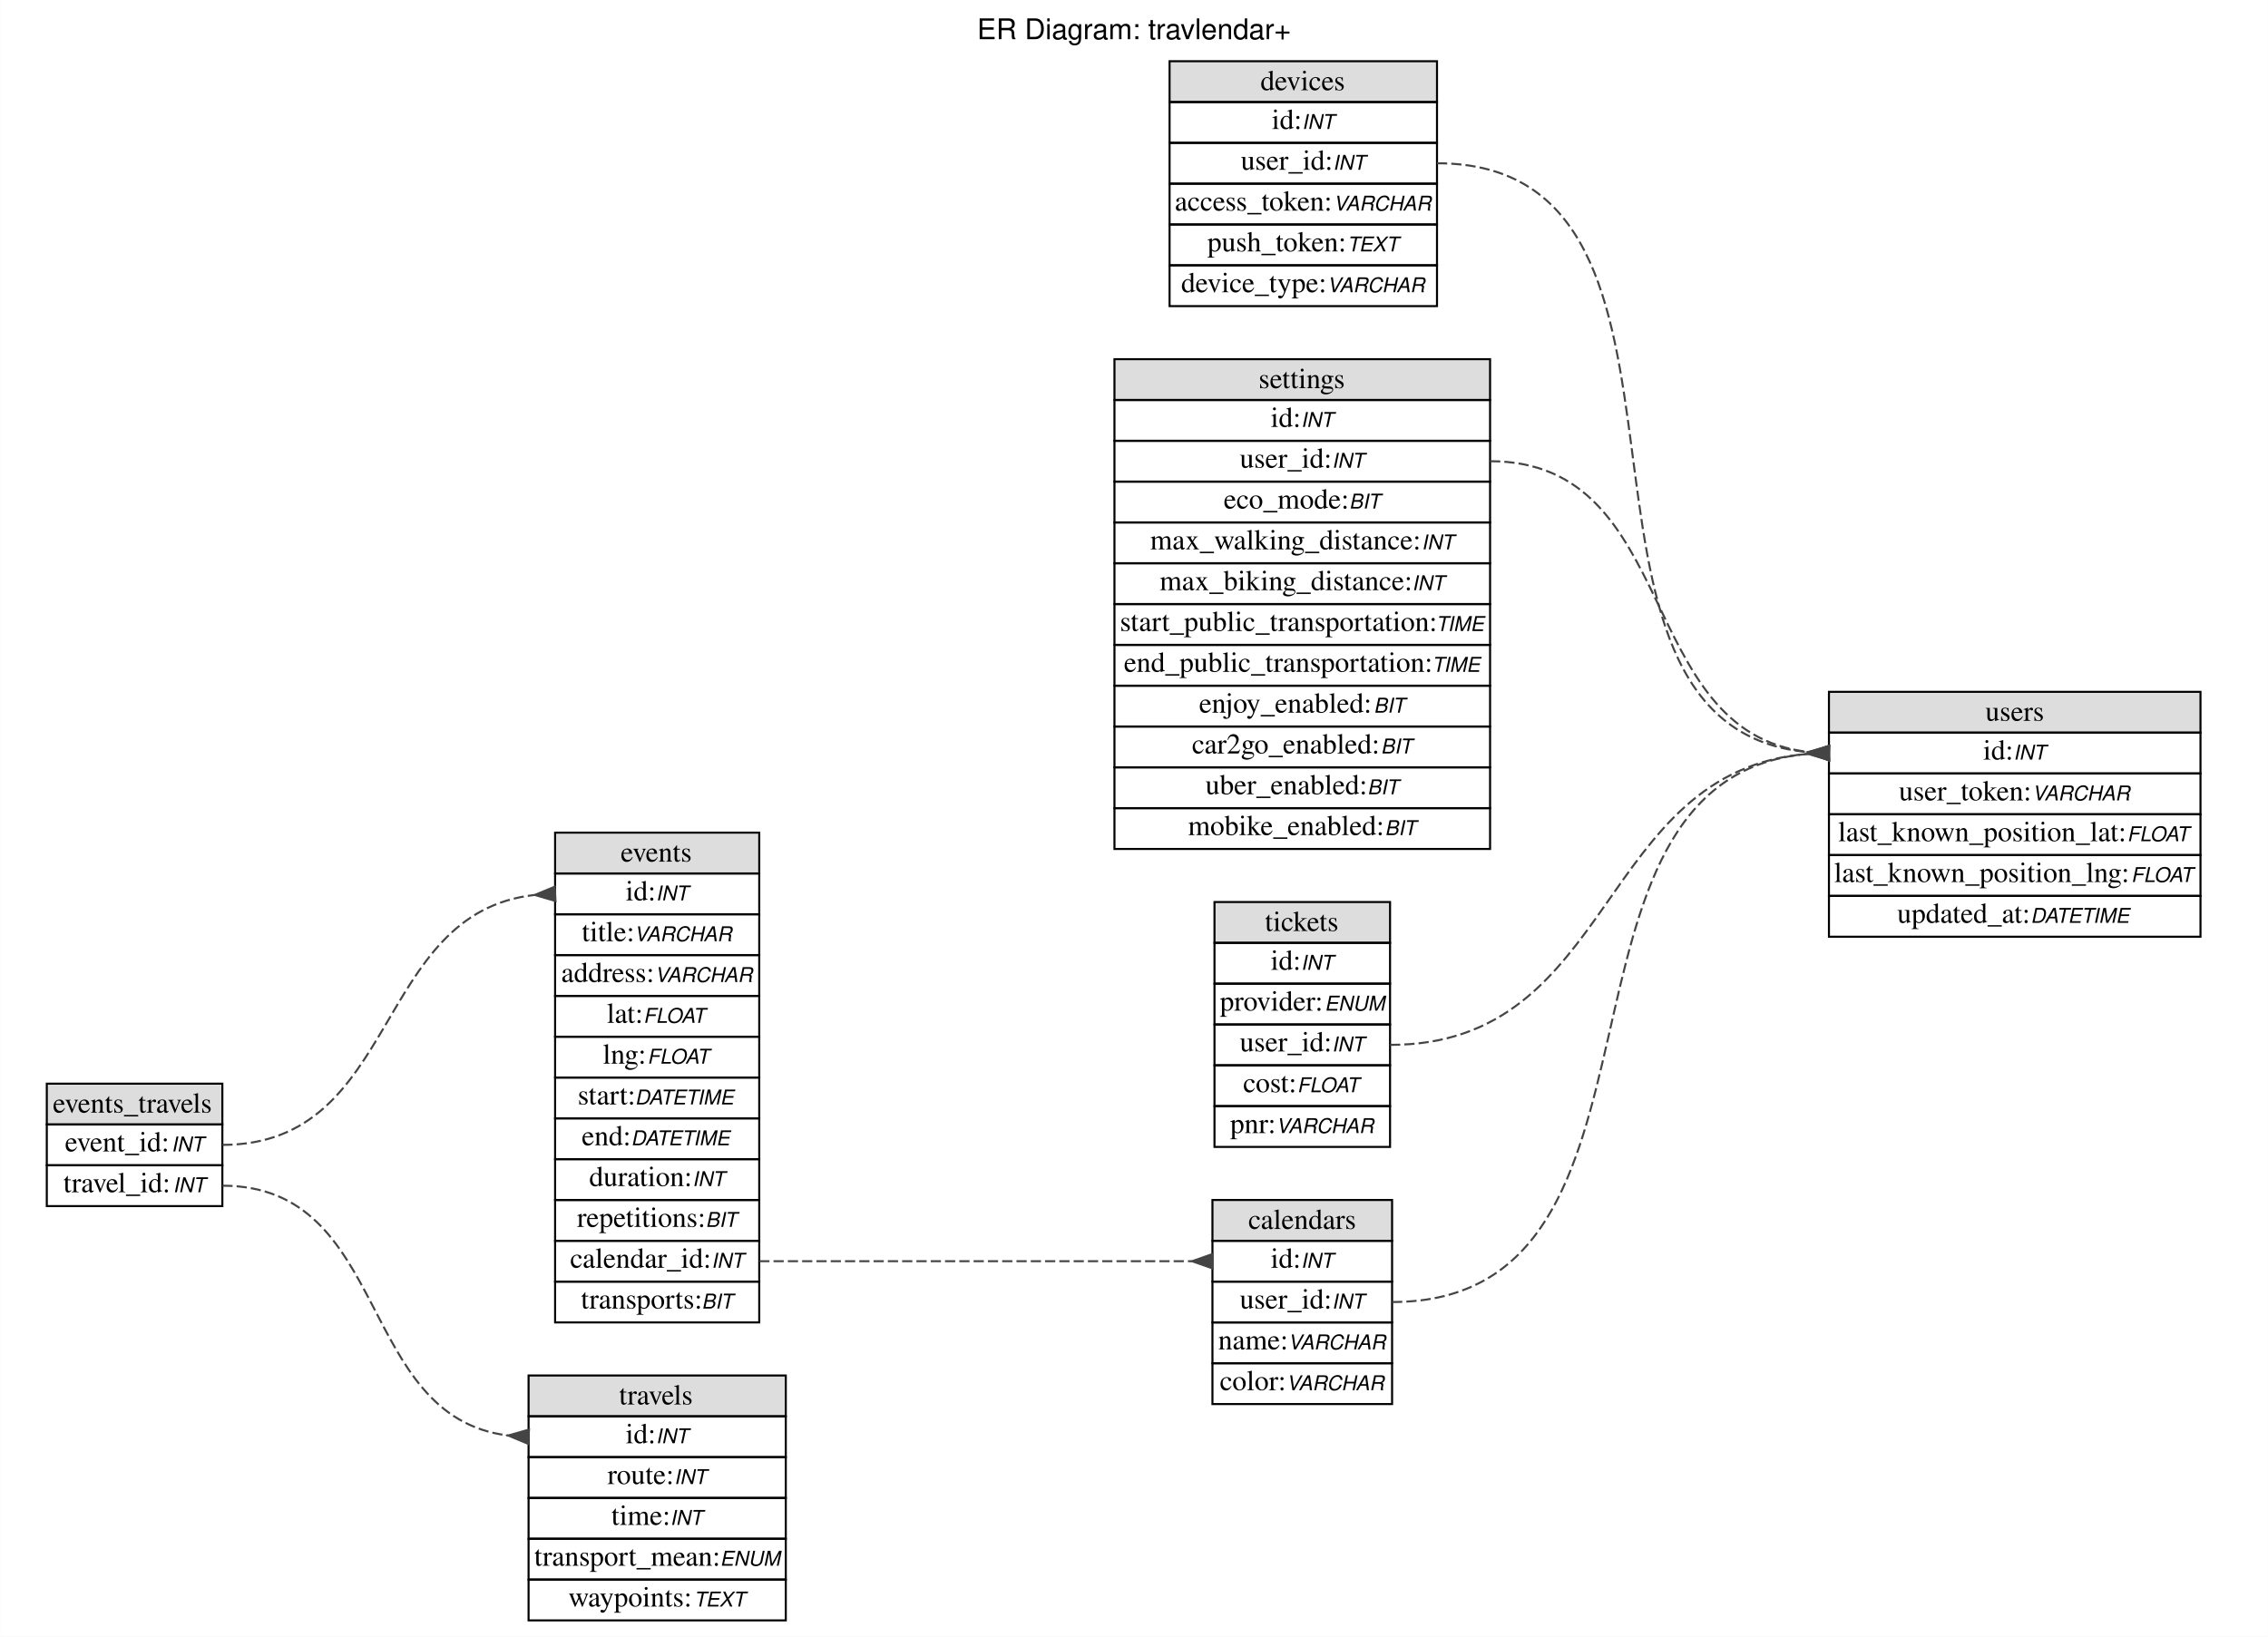
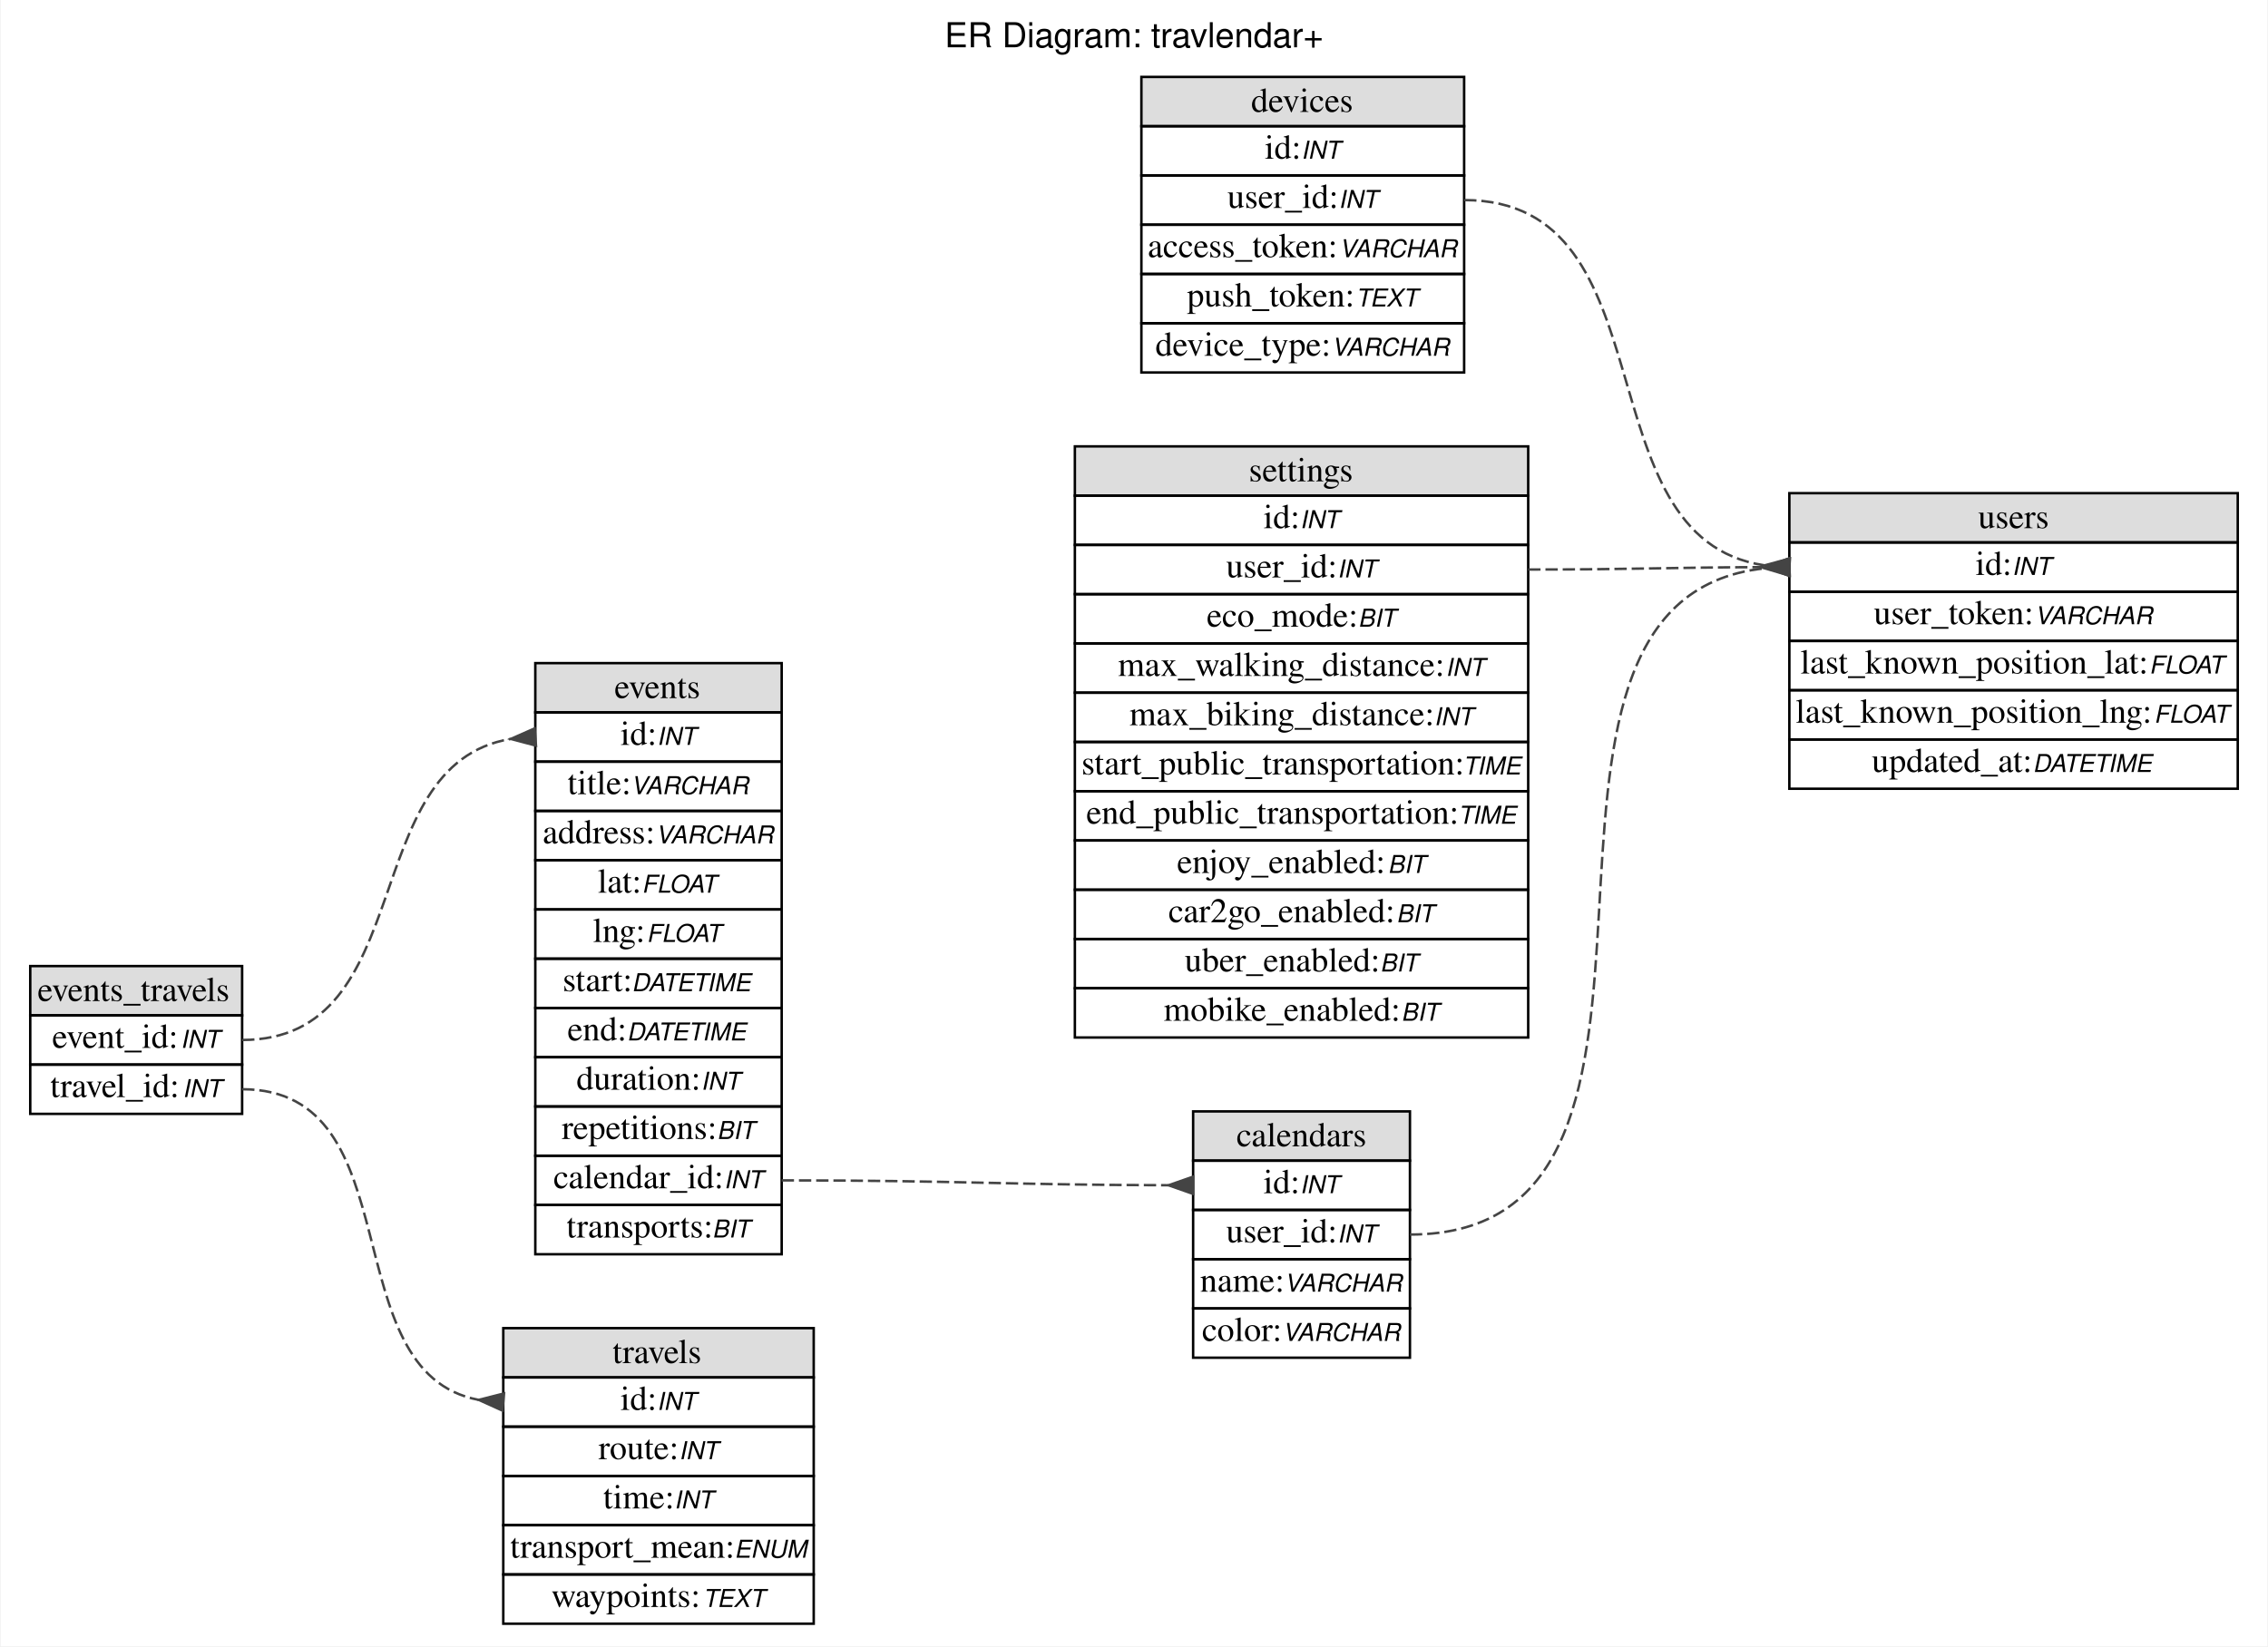
- <svg xmlns="http://www.w3.org/2000/svg" width="1111pt" height="802pt" viewBox="0.00 0.00 1110.86 802.00">
-   <g id="graph0" class="graph" transform="scale(1 1) rotate(0) translate(4 798)">
-     <polygon fill="#ffffff" stroke="transparent" points="-4,4 -4,-798 1106.857,-798 1106.857,4 -4,4" />
-     <text text-anchor="middle" x="551.429" y="-778.8" font-family="Helvetica,sans-Serif" font-size="14.00" fill="#000000">ER Diagram: travlendar+</text>
+ <svg xmlns="http://www.w3.org/2000/svg" width="920pt" height="668pt" viewBox="0.00 0.00 920.00 668.40">
+   <g id="graph0" class="graph" transform="scale(1 1) rotate(0) translate(4 664.4)">
+     <polygon fill="#ffffff" stroke="transparent" points="-4,4 -4,-664.4 916,-664.4 916,4 -4,4" />
+     <text text-anchor="middle" x="456" y="-645.2" font-family="Helvetica,sans-Serif" font-size="14.00" fill="#000000">ER Diagram: travlendar+</text>
    <g id="node1" class="node">
-       <polygon fill="#dddddd" stroke="transparent" points="589.857,-190 589.857,-210 677.857,-210 677.857,-190 589.857,-190" />
-       <polygon fill="none" stroke="#000000" points="589.857,-190 589.857,-210 677.857,-210 677.857,-190 589.857,-190" />
-       <text text-anchor="start" x="607.429" y="-195.8" font-family="Times,serif" font-size="14.00" fill="#000000">calendars</text>
-       <polygon fill="none" stroke="#000000" points="589.857,-170 589.857,-190 677.857,-190 677.857,-170 589.857,-170" />
-       <text text-anchor="start" x="618.413" y="-176.8" font-family="Times,serif" font-size="14.00" fill="#000000">id:</text>
-       <text text-anchor="start" x="633.193" y="-176.8" font-family="Helvetica,sans-Serif" font-style="oblique" font-size="10.00" fill="#000000">INT</text>
-       <polygon fill="none" stroke="#000000" points="589.857,-150 589.857,-170 677.857,-170 677.857,-150 589.857,-150" />
-       <text text-anchor="start" x="603.251" y="-156.8" font-family="Times,serif" font-size="14.00" fill="#000000">user_id:</text>
-       <text text-anchor="start" x="648.355" y="-156.8" font-family="Helvetica,sans-Serif" font-style="oblique" font-size="10.00" fill="#000000">INT</text>
-       <polygon fill="none" stroke="#000000" points="589.857,-130 589.857,-150 677.857,-150 677.857,-130 589.857,-130" />
-       <text text-anchor="start" x="592.674" y="-136.8" font-family="Times,serif" font-size="14.00" fill="#000000">name:</text>
-       <text text-anchor="start" x="626.881" y="-136.8" font-family="Helvetica,sans-Serif" font-style="oblique" font-size="10.00" fill="#000000">VARCHAR</text>
-       <polygon fill="none" stroke="#000000" points="589.857,-110 589.857,-130 677.857,-130 677.857,-110 589.857,-110" />
-       <text text-anchor="start" x="593.45" y="-116.8" font-family="Times,serif" font-size="14.00" fill="#000000">color:</text>
-       <text text-anchor="start" x="626.105" y="-116.8" font-family="Helvetica,sans-Serif" font-style="oblique" font-size="10.00" fill="#000000">VARCHAR</text>
+       <polygon fill="#dddddd" stroke="transparent" points="480,-193.169 480,-213.169 568,-213.169 568,-193.169 480,-193.169" />
+       <polygon fill="none" stroke="#000000" points="480,-193.169 480,-213.169 568,-213.169 568,-193.169 480,-193.169" />
+       <text text-anchor="start" x="497.572" y="-198.969" font-family="Times,serif" font-size="14.00" fill="#000000">calendars</text>
+       <polygon fill="none" stroke="#000000" points="480,-173.169 480,-193.169 568,-193.169 568,-173.169 480,-173.169" />
+       <text text-anchor="start" x="508.556" y="-179.969" font-family="Times,serif" font-size="14.00" fill="#000000">id:</text>
+       <text text-anchor="start" x="523.335" y="-179.969" font-family="Helvetica,sans-Serif" font-style="oblique" font-size="10.00" fill="#000000">INT</text>
+       <polygon fill="none" stroke="#000000" points="480,-153.169 480,-173.169 568,-173.169 568,-153.169 480,-153.169" />
+       <text text-anchor="start" x="493.394" y="-159.969" font-family="Times,serif" font-size="14.00" fill="#000000">user_id:</text>
+       <text text-anchor="start" x="538.498" y="-159.969" font-family="Helvetica,sans-Serif" font-style="oblique" font-size="10.00" fill="#000000">INT</text>
+       <polygon fill="none" stroke="#000000" points="480,-133.169 480,-153.169 568,-153.169 568,-133.169 480,-133.169" />
+       <text text-anchor="start" x="482.817" y="-139.969" font-family="Times,serif" font-size="14.00" fill="#000000">name:</text>
+       <text text-anchor="start" x="517.024" y="-139.969" font-family="Helvetica,sans-Serif" font-style="oblique" font-size="10.00" fill="#000000">VARCHAR</text>
+       <polygon fill="none" stroke="#000000" points="480,-113.169 480,-133.169 568,-133.169 568,-113.169 480,-113.169" />
+       <text text-anchor="start" x="483.593" y="-119.969" font-family="Times,serif" font-size="14.00" fill="#000000">color:</text>
+       <text text-anchor="start" x="516.248" y="-119.969" font-family="Helvetica,sans-Serif" font-style="oblique" font-size="10.00" fill="#000000">VARCHAR</text>
    </g>
-     <g id="node8" class="node">
-       <polygon fill="#dddddd" stroke="transparent" points="891.857,-439 891.857,-459 1073.857,-459 1073.857,-439 891.857,-439" />
-       <polygon fill="none" stroke="#000000" points="891.857,-439 891.857,-459 1073.857,-459 1073.857,-439 891.857,-439" />
-       <text text-anchor="start" x="968.471" y="-444.8" font-family="Times,serif" font-size="14.00" fill="#000000">users</text>
-       <polygon fill="none" stroke="#000000" points="891.857,-419 891.857,-439 1073.857,-439 1073.857,-419 891.857,-419" />
-       <text text-anchor="start" x="967.413" y="-425.8" font-family="Times,serif" font-size="14.00" fill="#000000">id:</text>
-       <text text-anchor="start" x="982.193" y="-425.8" font-family="Helvetica,sans-Serif" font-style="oblique" font-size="10.00" fill="#000000">INT</text>
-       <polygon fill="none" stroke="#000000" points="891.857,-399 891.857,-419 1073.857,-419 1073.857,-399 891.857,-399" />
-       <text text-anchor="start" x="926.119" y="-405.8" font-family="Times,serif" font-size="14.00" fill="#000000">user_token:</text>
-       <text text-anchor="start" x="991.436" y="-405.8" font-family="Helvetica,sans-Serif" font-style="oblique" font-size="10.00" fill="#000000">VARCHAR</text>
-       <polygon fill="none" stroke="#000000" points="891.857,-379 891.857,-399 1073.857,-399 1073.857,-379 891.857,-379" />
-       <text text-anchor="start" x="896.337" y="-385.8" font-family="Times,serif" font-size="14.00" fill="#000000">last_known_position_lat:</text>
-       <text text-anchor="start" x="1037.888" y="-385.8" font-family="Helvetica,sans-Serif" font-style="oblique" font-size="10.00" fill="#000000">FLOAT</text>
-       <polygon fill="none" stroke="#000000" points="891.857,-359 891.857,-379 1073.857,-379 1073.857,-359 891.857,-359" />
-       <text text-anchor="start" x="894.388" y="-365.8" font-family="Times,serif" font-size="14.00" fill="#000000">last_known_position_lng:</text>
-       <text text-anchor="start" x="1039.837" y="-365.8" font-family="Helvetica,sans-Serif" font-style="oblique" font-size="10.00" fill="#000000">FLOAT</text>
-       <polygon fill="none" stroke="#000000" points="891.857,-339 891.857,-359 1073.857,-359 1073.857,-339 891.857,-339" />
-       <text text-anchor="start" x="925.292" y="-345.8" font-family="Times,serif" font-size="14.00" fill="#000000">updated_at:</text>
-       <text text-anchor="start" x="990.603" y="-345.8" font-family="Helvetica,sans-Serif" font-style="oblique" font-size="10.00" fill="#000000">DATETIME</text>
+     <g id="node7" class="node">
+       <polygon fill="#dddddd" stroke="transparent" points="722,-444.169 722,-464.169 904,-464.169 904,-444.169 722,-444.169" />
+       <polygon fill="none" stroke="#000000" points="722,-444.169 722,-464.169 904,-464.169 904,-444.169 722,-444.169" />
+       <text text-anchor="start" x="798.614" y="-449.969" font-family="Times,serif" font-size="14.00" fill="#000000">users</text>
+       <polygon fill="none" stroke="#000000" points="722,-424.169 722,-444.169 904,-444.169 904,-424.169 722,-424.169" />
+       <text text-anchor="start" x="797.556" y="-430.969" font-family="Times,serif" font-size="14.00" fill="#000000">id:</text>
+       <text text-anchor="start" x="812.335" y="-430.969" font-family="Helvetica,sans-Serif" font-style="oblique" font-size="10.00" fill="#000000">INT</text>
+       <polygon fill="none" stroke="#000000" points="722,-404.169 722,-424.169 904,-424.169 904,-404.169 722,-404.169" />
+       <text text-anchor="start" x="756.262" y="-410.969" font-family="Times,serif" font-size="14.00" fill="#000000">user_token:</text>
+       <text text-anchor="start" x="821.579" y="-410.969" font-family="Helvetica,sans-Serif" font-style="oblique" font-size="10.00" fill="#000000">VARCHAR</text>
+       <polygon fill="none" stroke="#000000" points="722,-384.169 722,-404.169 904,-404.169 904,-384.169 722,-384.169" />
+       <text text-anchor="start" x="726.48" y="-390.969" font-family="Times,serif" font-size="14.00" fill="#000000">last_known_position_lat:</text>
+       <text text-anchor="start" x="868.031" y="-390.969" font-family="Helvetica,sans-Serif" font-style="oblique" font-size="10.00" fill="#000000">FLOAT</text>
+       <polygon fill="none" stroke="#000000" points="722,-364.169 722,-384.169 904,-384.169 904,-364.169 722,-364.169" />
+       <text text-anchor="start" x="724.531" y="-370.969" font-family="Times,serif" font-size="14.00" fill="#000000">last_known_position_lng:</text>
+       <text text-anchor="start" x="869.98" y="-370.969" font-family="Helvetica,sans-Serif" font-style="oblique" font-size="10.00" fill="#000000">FLOAT</text>
+       <polygon fill="none" stroke="#000000" points="722,-344.169 722,-364.169 904,-364.169 904,-344.169 722,-344.169" />
+       <text text-anchor="start" x="755.435" y="-350.969" font-family="Times,serif" font-size="14.00" fill="#000000">updated_at:</text>
+       <text text-anchor="start" x="820.746" y="-350.969" font-family="Helvetica,sans-Serif" font-style="oblique" font-size="10.00" fill="#000000">DATETIME</text>
    </g>
    <g id="edge1" class="edge">
-       <path fill="none" stroke="#444444" stroke-dasharray="5,2" d="M677.857,-160C827.05,-160 743.241,-416.538 881.512,-428.564" />
-       <polygon fill="#444444" stroke="#444444" points="891.71,-432.497 881.866,-428.579 892.005,-425.503 891.71,-432.497" />
+       <path fill="none" stroke="#444444" stroke-dasharray="5,2" d="M568,-163.169C703.016,-163.169 589.547,-420.582 711.945,-433.654" />
+       <polygon fill="#444444" stroke="#444444" points="721.821,-437.665 712.013,-433.658 722.179,-430.674 721.821,-437.665" />
    </g>
    <g id="node2" class="node">
-       <polygon fill="#dddddd" stroke="transparent" points="568.857,-748 568.857,-768 699.857,-768 699.857,-748 568.857,-748" />
-       <polygon fill="none" stroke="#000000" points="568.857,-748 568.857,-768 699.857,-768 699.857,-748 568.857,-748" />
-       <text text-anchor="start" x="613.367" y="-753.8" font-family="Times,serif" font-size="14.00" fill="#000000">devices</text>
-       <polygon fill="none" stroke="#000000" points="568.857,-728 568.857,-748 699.857,-748 699.857,-728 568.857,-728" />
-       <text text-anchor="start" x="618.913" y="-734.8" font-family="Times,serif" font-size="14.00" fill="#000000">id:</text>
-       <text text-anchor="start" x="633.693" y="-734.8" font-family="Helvetica,sans-Serif" font-style="oblique" font-size="10.00" fill="#000000">INT</text>
-       <polygon fill="none" stroke="#000000" points="568.857,-708 568.857,-728 699.857,-728 699.857,-708 568.857,-708" />
-       <text text-anchor="start" x="603.751" y="-714.8" font-family="Times,serif" font-size="14.00" fill="#000000">user_id:</text>
-       <text text-anchor="start" x="648.855" y="-714.8" font-family="Helvetica,sans-Serif" font-style="oblique" font-size="10.00" fill="#000000">INT</text>
-       <polygon fill="none" stroke="#000000" points="568.857,-688 568.857,-708 699.857,-708 699.857,-688 568.857,-688" />
-       <text text-anchor="start" x="571.405" y="-694.8" font-family="Times,serif" font-size="14.00" fill="#000000">access_token:</text>
-       <text text-anchor="start" x="649.15" y="-694.8" font-family="Helvetica,sans-Serif" font-style="oblique" font-size="10.00" fill="#000000">VARCHAR</text>
-       <polygon fill="none" stroke="#000000" points="568.857,-668 568.857,-688 699.857,-688 699.857,-668 568.857,-668" />
-       <text text-anchor="start" x="587.358" y="-674.8" font-family="Times,serif" font-size="14.00" fill="#000000">push_token:</text>
-       <text text-anchor="start" x="655.799" y="-674.8" font-family="Helvetica,sans-Serif" font-style="oblique" font-size="10.00" fill="#000000">TEXT</text>
-       <polygon fill="none" stroke="#000000" points="568.857,-648 568.857,-668 699.857,-668 699.857,-648 568.857,-648" />
-       <text text-anchor="start" x="574.515" y="-654.8" font-family="Times,serif" font-size="14.00" fill="#000000">device_type:</text>
-       <text text-anchor="start" x="646.04" y="-654.8" font-family="Helvetica,sans-Serif" font-style="oblique" font-size="10.00" fill="#000000">VARCHAR</text>
+       <polygon fill="#dddddd" stroke="transparent" points="459,-613.169 459,-633.169 590,-633.169 590,-613.169 459,-613.169" />
+       <polygon fill="none" stroke="#000000" points="459,-613.169 459,-633.169 590,-633.169 590,-613.169 459,-613.169" />
+       <text text-anchor="start" x="503.51" y="-618.969" font-family="Times,serif" font-size="14.00" fill="#000000">devices</text>
+       <polygon fill="none" stroke="#000000" points="459,-593.169 459,-613.169 590,-613.169 590,-593.169 459,-593.169" />
+       <text text-anchor="start" x="509.056" y="-599.969" font-family="Times,serif" font-size="14.00" fill="#000000">id:</text>
+       <text text-anchor="start" x="523.835" y="-599.969" font-family="Helvetica,sans-Serif" font-style="oblique" font-size="10.00" fill="#000000">INT</text>
+       <polygon fill="none" stroke="#000000" points="459,-573.169 459,-593.169 590,-593.169 590,-573.169 459,-573.169" />
+       <text text-anchor="start" x="493.894" y="-579.969" font-family="Times,serif" font-size="14.00" fill="#000000">user_id:</text>
+       <text text-anchor="start" x="538.998" y="-579.969" font-family="Helvetica,sans-Serif" font-style="oblique" font-size="10.00" fill="#000000">INT</text>
+       <polygon fill="none" stroke="#000000" points="459,-553.169 459,-573.169 590,-573.169 590,-553.169 459,-553.169" />
+       <text text-anchor="start" x="461.548" y="-559.969" font-family="Times,serif" font-size="14.00" fill="#000000">access_token:</text>
+       <text text-anchor="start" x="539.293" y="-559.969" font-family="Helvetica,sans-Serif" font-style="oblique" font-size="10.00" fill="#000000">VARCHAR</text>
+       <polygon fill="none" stroke="#000000" points="459,-533.169 459,-553.169 590,-553.169 590,-533.169 459,-533.169" />
+       <text text-anchor="start" x="477.501" y="-539.969" font-family="Times,serif" font-size="14.00" fill="#000000">push_token:</text>
+       <text text-anchor="start" x="545.942" y="-539.969" font-family="Helvetica,sans-Serif" font-style="oblique" font-size="10.00" fill="#000000">TEXT</text>
+       <polygon fill="none" stroke="#000000" points="459,-513.169 459,-533.169 590,-533.169 590,-513.169 459,-513.169" />
+       <text text-anchor="start" x="464.658" y="-519.969" font-family="Times,serif" font-size="14.00" fill="#000000">device_type:</text>
+       <text text-anchor="start" x="536.183" y="-519.969" font-family="Helvetica,sans-Serif" font-style="oblique" font-size="10.00" fill="#000000">VARCHAR</text>
    </g>
    <g id="edge2" class="edge">
-       <path fill="none" stroke="#444444" stroke-dasharray="5,2" d="M699.857,-718C850.45,-718 742.958,-442.388 881.453,-429.469" />
-       <polygon fill="#444444" stroke="#444444" points="892.015,-432.497 881.867,-429.45 891.7,-425.503 892.015,-432.497" />
+       <path fill="none" stroke="#444444" stroke-dasharray="5,2" d="M590,-583.169C674.842,-583.169 636.991,-446.141 711.769,-434.901" />
+       <polygon fill="#444444" stroke="#444444" points="722.25,-437.66 712.025,-434.882 721.75,-430.678 722.25,-437.66" />
    </g>
    <g id="node3" class="node">
-       <polygon fill="#dddddd" stroke="transparent" points="267.857,-370 267.857,-390 367.857,-390 367.857,-370 267.857,-370" />
-       <polygon fill="none" stroke="#000000" points="267.857,-370 267.857,-390 367.857,-390 367.857,-370 267.857,-370" />
-       <text text-anchor="start" x="299.974" y="-375.8" font-family="Times,serif" font-size="14.00" fill="#000000">events</text>
-       <polygon fill="none" stroke="#000000" points="267.857,-350 267.857,-370 367.857,-370 367.857,-350 267.857,-350" />
-       <text text-anchor="start" x="302.413" y="-356.8" font-family="Times,serif" font-size="14.00" fill="#000000">id:</text>
-       <text text-anchor="start" x="317.193" y="-356.8" font-family="Helvetica,sans-Serif" font-style="oblique" font-size="10.00" fill="#000000">INT</text>
-       <polygon fill="none" stroke="#000000" points="267.857,-330 267.857,-350 367.857,-350 367.857,-330 267.857,-330" />
-       <text text-anchor="start" x="280.947" y="-336.8" font-family="Times,serif" font-size="14.00" fill="#000000">title:</text>
-       <text text-anchor="start" x="306.609" y="-336.8" font-family="Helvetica,sans-Serif" font-style="oblique" font-size="10.00" fill="#000000">VARCHAR</text>
-       <polygon fill="none" stroke="#000000" points="267.857,-310 267.857,-330 367.857,-330 367.857,-310 267.857,-310" />
-       <text text-anchor="start" x="270.84" y="-316.8" font-family="Times,serif" font-size="14.00" fill="#000000">address:</text>
-       <text text-anchor="start" x="316.716" y="-316.8" font-family="Helvetica,sans-Serif" font-style="oblique" font-size="10.00" fill="#000000">VARCHAR</text>
-       <polygon fill="none" stroke="#000000" points="267.857,-290 267.857,-310 367.857,-310 367.857,-290 267.857,-290" />
-       <text text-anchor="start" x="293.171" y="-296.8" font-family="Times,serif" font-size="14.00" fill="#000000">lat:</text>
-       <text text-anchor="start" x="311.054" y="-296.8" font-family="Helvetica,sans-Serif" font-style="oblique" font-size="10.00" fill="#000000">FLOAT</text>
-       <polygon fill="none" stroke="#000000" points="267.857,-270 267.857,-290 367.857,-290 367.857,-270 267.857,-270" />
-       <text text-anchor="start" x="291.223" y="-276.8" font-family="Times,serif" font-size="14.00" fill="#000000">lng:</text>
-       <text text-anchor="start" x="313.002" y="-276.8" font-family="Helvetica,sans-Serif" font-style="oblique" font-size="10.00" fill="#000000">FLOAT</text>
-       <polygon fill="none" stroke="#000000" points="267.857,-250 267.857,-270 367.857,-270 367.857,-250 267.857,-250" />
-       <text text-anchor="start" x="278.951" y="-256.8" font-family="Times,serif" font-size="14.00" fill="#000000">start:</text>
-       <text text-anchor="start" x="306.944" y="-256.8" font-family="Helvetica,sans-Serif" font-style="oblique" font-size="10.00" fill="#000000">DATETIME</text>
-       <polygon fill="none" stroke="#000000" points="267.857,-230 267.857,-250 367.857,-250 367.857,-230 267.857,-230" />
-       <text text-anchor="start" x="280.896" y="-236.8" font-family="Times,serif" font-size="14.00" fill="#000000">end:</text>
-       <text text-anchor="start" x="304.999" y="-236.8" font-family="Helvetica,sans-Serif" font-style="oblique" font-size="10.00" fill="#000000">DATETIME</text>
-       <polygon fill="none" stroke="#000000" points="267.857,-210 267.857,-230 367.857,-230 367.857,-210 267.857,-210" />
-       <text text-anchor="start" x="284.531" y="-216.8" font-family="Times,serif" font-size="14.00" fill="#000000">duration:</text>
-       <text text-anchor="start" x="335.075" y="-216.8" font-family="Helvetica,sans-Serif" font-style="oblique" font-size="10.00" fill="#000000">INT</text>
-       <polygon fill="none" stroke="#000000" points="267.857,-190 267.857,-210 367.857,-210 367.857,-190 267.857,-190" />
-       <text text-anchor="start" x="278.586" y="-196.8" font-family="Times,serif" font-size="14.00" fill="#000000">repetitions:</text>
-       <text text-anchor="start" x="341.572" y="-196.8" font-family="Helvetica,sans-Serif" font-style="oblique" font-size="10.00" fill="#000000">BIT</text>
-       <polygon fill="none" stroke="#000000" points="267.857,-170 267.857,-190 367.857,-190 367.857,-170 267.857,-170" />
-       <text text-anchor="start" x="275.21" y="-176.8" font-family="Times,serif" font-size="14.00" fill="#000000">calendar_id:</text>
-       <text text-anchor="start" x="344.396" y="-176.8" font-family="Helvetica,sans-Serif" font-style="oblique" font-size="10.00" fill="#000000">INT</text>
-       <polygon fill="none" stroke="#000000" points="267.857,-150 267.857,-170 367.857,-170 367.857,-150 267.857,-150" />
-       <text text-anchor="start" x="280.527" y="-156.8" font-family="Times,serif" font-size="14.00" fill="#000000">transports:</text>
-       <text text-anchor="start" x="339.631" y="-156.8" font-family="Helvetica,sans-Serif" font-style="oblique" font-size="10.00" fill="#000000">BIT</text>
+       <polygon fill="#dddddd" stroke="transparent" points="213,-375.169 213,-395.169 313,-395.169 313,-375.169 213,-375.169" />
+       <polygon fill="none" stroke="#000000" points="213,-375.169 213,-395.169 313,-395.169 313,-375.169 213,-375.169" />
+       <text text-anchor="start" x="245.117" y="-380.969" font-family="Times,serif" font-size="14.00" fill="#000000">events</text>
+       <polygon fill="none" stroke="#000000" points="213,-355.169 213,-375.169 313,-375.169 313,-355.169 213,-355.169" />
+       <text text-anchor="start" x="247.556" y="-361.969" font-family="Times,serif" font-size="14.00" fill="#000000">id:</text>
+       <text text-anchor="start" x="262.335" y="-361.969" font-family="Helvetica,sans-Serif" font-style="oblique" font-size="10.00" fill="#000000">INT</text>
+       <polygon fill="none" stroke="#000000" points="213,-335.169 213,-355.169 313,-355.169 313,-335.169 213,-335.169" />
+       <text text-anchor="start" x="226.089" y="-341.969" font-family="Times,serif" font-size="14.00" fill="#000000">title:</text>
+       <text text-anchor="start" x="251.751" y="-341.969" font-family="Helvetica,sans-Serif" font-style="oblique" font-size="10.00" fill="#000000">VARCHAR</text>
+       <polygon fill="none" stroke="#000000" points="213,-315.169 213,-335.169 313,-335.169 313,-315.169 213,-315.169" />
+       <text text-anchor="start" x="215.982" y="-321.969" font-family="Times,serif" font-size="14.00" fill="#000000">address:</text>
+       <text text-anchor="start" x="261.858" y="-321.969" font-family="Helvetica,sans-Serif" font-style="oblique" font-size="10.00" fill="#000000">VARCHAR</text>
+       <polygon fill="none" stroke="#000000" points="213,-295.169 213,-315.169 313,-315.169 313,-295.169 213,-295.169" />
+       <text text-anchor="start" x="238.314" y="-301.969" font-family="Times,serif" font-size="14.00" fill="#000000">lat:</text>
+       <text text-anchor="start" x="256.197" y="-301.969" font-family="Helvetica,sans-Serif" font-style="oblique" font-size="10.00" fill="#000000">FLOAT</text>
+       <polygon fill="none" stroke="#000000" points="213,-275.169 213,-295.169 313,-295.169 313,-275.169 213,-275.169" />
+       <text text-anchor="start" x="236.366" y="-281.969" font-family="Times,serif" font-size="14.00" fill="#000000">lng:</text>
+       <text text-anchor="start" x="258.145" y="-281.969" font-family="Helvetica,sans-Serif" font-style="oblique" font-size="10.00" fill="#000000">FLOAT</text>
+       <polygon fill="none" stroke="#000000" points="213,-255.169 213,-275.169 313,-275.169 313,-255.169 213,-255.169" />
+       <text text-anchor="start" x="224.094" y="-261.969" font-family="Times,serif" font-size="14.00" fill="#000000">start:</text>
+       <text text-anchor="start" x="252.087" y="-261.969" font-family="Helvetica,sans-Serif" font-style="oblique" font-size="10.00" fill="#000000">DATETIME</text>
+       <polygon fill="none" stroke="#000000" points="213,-235.169 213,-255.169 313,-255.169 313,-235.169 213,-235.169" />
+       <text text-anchor="start" x="226.039" y="-241.969" font-family="Times,serif" font-size="14.00" fill="#000000">end:</text>
+       <text text-anchor="start" x="250.142" y="-241.969" font-family="Helvetica,sans-Serif" font-style="oblique" font-size="10.00" fill="#000000">DATETIME</text>
+       <polygon fill="none" stroke="#000000" points="213,-215.169 213,-235.169 313,-235.169 313,-215.169 213,-215.169" />
+       <text text-anchor="start" x="229.673" y="-221.969" font-family="Times,serif" font-size="14.00" fill="#000000">duration:</text>
+       <text text-anchor="start" x="280.218" y="-221.969" font-family="Helvetica,sans-Serif" font-style="oblique" font-size="10.00" fill="#000000">INT</text>
+       <polygon fill="none" stroke="#000000" points="213,-195.169 213,-215.169 313,-215.169 313,-195.169 213,-195.169" />
+       <text text-anchor="start" x="223.728" y="-201.969" font-family="Times,serif" font-size="14.00" fill="#000000">repetitions:</text>
+       <text text-anchor="start" x="286.715" y="-201.969" font-family="Helvetica,sans-Serif" font-style="oblique" font-size="10.00" fill="#000000">BIT</text>
+       <polygon fill="none" stroke="#000000" points="213,-175.169 213,-195.169 313,-195.169 313,-175.169 213,-175.169" />
+       <text text-anchor="start" x="220.352" y="-181.969" font-family="Times,serif" font-size="14.00" fill="#000000">calendar_id:</text>
+       <text text-anchor="start" x="289.539" y="-181.969" font-family="Helvetica,sans-Serif" font-style="oblique" font-size="10.00" fill="#000000">INT</text>
+       <polygon fill="none" stroke="#000000" points="213,-155.169 213,-175.169 313,-175.169 313,-155.169 213,-155.169" />
+       <text text-anchor="start" x="225.67" y="-161.969" font-family="Times,serif" font-size="14.00" fill="#000000">transports:</text>
+       <text text-anchor="start" x="284.773" y="-161.969" font-family="Helvetica,sans-Serif" font-style="oblique" font-size="10.00" fill="#000000">BIT</text>
    </g>
    <g id="edge3" class="edge">
-       <path fill="none" stroke="#444444" stroke-dasharray="5,2" d="M367.857,-180C463.055,-180 489.365,-180 579.719,-180" />
-       <polygon fill="#444444" stroke="#444444" points="589.857,-183.5 579.857,-180 589.857,-176.5 589.857,-183.5" />
+       <path fill="none" stroke="#444444" stroke-dasharray="5,2" d="M313,-185.169C383.748,-185.169 403.911,-183.352 469.917,-183.182" />
+       <polygon fill="#444444" stroke="#444444" points="480.005,-186.669 470,-183.182 479.995,-179.669 480.005,-186.669" />
    </g>
    <g id="node4" class="node">
-       <polygon fill="#dddddd" stroke="transparent" points="18.857,-247 18.857,-267 104.857,-267 104.857,-247 18.857,-247" />
-       <polygon fill="none" stroke="#000000" points="18.857,-247 18.857,-267 104.857,-267 104.857,-247 18.857,-247" />
-       <text text-anchor="start" x="21.816" y="-252.8" font-family="Times,serif" font-size="14.00" fill="#000000">events_travels</text>
-       <polygon fill="none" stroke="#000000" points="18.857,-227 18.857,-247 104.857,-247 104.857,-227 18.857,-227" />
-       <text text-anchor="start" x="27.755" y="-233.8" font-family="Times,serif" font-size="14.00" fill="#000000">event_id:</text>
-       <text text-anchor="start" x="79.851" y="-233.8" font-family="Helvetica,sans-Serif" font-style="oblique" font-size="10.00" fill="#000000">INT</text>
-       <polygon fill="none" stroke="#000000" points="18.857,-207 18.857,-227 104.857,-227 104.857,-207 18.857,-207" />
-       <text text-anchor="start" x="26.979" y="-213.8" font-family="Times,serif" font-size="14.00" fill="#000000">travel_id:</text>
-       <text text-anchor="start" x="80.627" y="-213.8" font-family="Helvetica,sans-Serif" font-style="oblique" font-size="10.00" fill="#000000">INT</text>
+       <polygon fill="#dddddd" stroke="transparent" points="8,-252.169 8,-272.169 94,-272.169 94,-252.169 8,-252.169" />
+       <polygon fill="none" stroke="#000000" points="8,-252.169 8,-272.169 94,-272.169 94,-252.169 8,-252.169" />
+       <text text-anchor="start" x="10.959" y="-257.969" font-family="Times,serif" font-size="14.00" fill="#000000">events_travels</text>
+       <polygon fill="none" stroke="#000000" points="8,-232.169 8,-252.169 94,-252.169 94,-232.169 8,-232.169" />
+       <text text-anchor="start" x="16.898" y="-238.969" font-family="Times,serif" font-size="14.00" fill="#000000">event_id:</text>
+       <text text-anchor="start" x="68.994" y="-238.969" font-family="Helvetica,sans-Serif" font-style="oblique" font-size="10.00" fill="#000000">INT</text>
+       <polygon fill="none" stroke="#000000" points="8,-212.169 8,-232.169 94,-232.169 94,-212.169 8,-212.169" />
+       <text text-anchor="start" x="16.122" y="-218.969" font-family="Times,serif" font-size="14.00" fill="#000000">travel_id:</text>
+       <text text-anchor="start" x="69.77" y="-218.969" font-family="Helvetica,sans-Serif" font-style="oblique" font-size="10.00" fill="#000000">INT</text>
    </g>
    <g id="edge4" class="edge">
-       <path fill="none" stroke="#444444" stroke-dasharray="5,2" d="M104.857,-237C192.068,-237 178.381,-350.578 257.709,-359.452" />
-       <polygon fill="#444444" stroke="#444444" points="267.668,-363.495 257.872,-359.46 268.046,-356.505 267.668,-363.495" />
+       <path fill="none" stroke="#444444" stroke-dasharray="5,2" d="M94,-242.169C166.498,-242.169 139.802,-353.908 203.001,-364.384" />
+       <polygon fill="#444444" stroke="#444444" points="212.726,-368.659 203.031,-364.386 213.274,-361.68 212.726,-368.659" />
    </g>
-     <g id="node7" class="node">
-       <polygon fill="#dddddd" stroke="transparent" points="254.857,-104 254.857,-124 380.857,-124 380.857,-104 254.857,-104" />
-       <polygon fill="none" stroke="#000000" points="254.857,-104 254.857,-124 380.857,-124 380.857,-104 254.857,-104" />
-       <text text-anchor="start" x="299.199" y="-109.8" font-family="Times,serif" font-size="14.00" fill="#000000">travels</text>
-       <polygon fill="none" stroke="#000000" points="254.857,-84 254.857,-104 380.857,-104 380.857,-84 254.857,-84" />
-       <text text-anchor="start" x="302.413" y="-90.8" font-family="Times,serif" font-size="14.00" fill="#000000">id:</text>
-       <text text-anchor="start" x="317.193" y="-90.8" font-family="Helvetica,sans-Serif" font-style="oblique" font-size="10.00" fill="#000000">INT</text>
-       <polygon fill="none" stroke="#000000" points="254.857,-64 254.857,-84 380.857,-84 380.857,-64 254.857,-64" />
-       <text text-anchor="start" x="293.475" y="-70.8" font-family="Times,serif" font-size="14.00" fill="#000000">route:</text>
-       <text text-anchor="start" x="326.131" y="-70.8" font-family="Helvetica,sans-Serif" font-style="oblique" font-size="10.00" fill="#000000">INT</text>
-       <polygon fill="none" stroke="#000000" points="254.857,-44 254.857,-64 380.857,-64 380.857,-44 254.857,-44" />
-       <text text-anchor="start" x="295.417" y="-50.8" font-family="Times,serif" font-size="14.00" fill="#000000">time:</text>
-       <text text-anchor="start" x="324.189" y="-50.8" font-family="Helvetica,sans-Serif" font-style="oblique" font-size="10.00" fill="#000000">INT</text>
-       <polygon fill="none" stroke="#000000" points="254.857,-24 254.857,-44 380.857,-44 380.857,-24 254.857,-24" />
-       <text text-anchor="start" x="257.649" y="-30.8" font-family="Times,serif" font-size="14.00" fill="#000000">transport_mean:</text>
-       <text text-anchor="start" x="348.622" y="-30.8" font-family="Helvetica,sans-Serif" font-style="oblique" font-size="10.00" fill="#000000">ENUM</text>
-       <polygon fill="none" stroke="#000000" points="254.857,-4 254.857,-24 380.857,-24 380.857,-4 254.857,-4" />
-       <text text-anchor="start" x="274.358" y="-10.8" font-family="Times,serif" font-size="14.00" fill="#000000">waypoints:</text>
-       <text text-anchor="start" x="335.8" y="-10.8" font-family="Helvetica,sans-Serif" font-style="oblique" font-size="10.00" fill="#000000">TEXT</text>
+     <g id="node6" class="node">
+       <polygon fill="#dddddd" stroke="transparent" points="200,-105.169 200,-125.169 326,-125.169 326,-105.169 200,-105.169" />
+       <polygon fill="none" stroke="#000000" points="200,-105.169 200,-125.169 326,-125.169 326,-105.169 200,-105.169" />
+       <text text-anchor="start" x="244.341" y="-110.969" font-family="Times,serif" font-size="14.00" fill="#000000">travels</text>
+       <polygon fill="none" stroke="#000000" points="200,-85.169 200,-105.169 326,-105.169 326,-85.169 200,-85.169" />
+       <text text-anchor="start" x="247.556" y="-91.969" font-family="Times,serif" font-size="14.00" fill="#000000">id:</text>
+       <text text-anchor="start" x="262.335" y="-91.969" font-family="Helvetica,sans-Serif" font-style="oblique" font-size="10.00" fill="#000000">INT</text>
+       <polygon fill="none" stroke="#000000" points="200,-65.169 200,-85.169 326,-85.169 326,-65.169 200,-65.169" />
+       <text text-anchor="start" x="238.618" y="-71.969" font-family="Times,serif" font-size="14.00" fill="#000000">route:</text>
+       <text text-anchor="start" x="271.273" y="-71.969" font-family="Helvetica,sans-Serif" font-style="oblique" font-size="10.00" fill="#000000">INT</text>
+       <polygon fill="none" stroke="#000000" points="200,-45.169 200,-65.169 326,-65.169 326,-45.169 200,-45.169" />
+       <text text-anchor="start" x="240.56" y="-51.969" font-family="Times,serif" font-size="14.00" fill="#000000">time:</text>
+       <text text-anchor="start" x="269.332" y="-51.969" font-family="Helvetica,sans-Serif" font-style="oblique" font-size="10.00" fill="#000000">INT</text>
+       <polygon fill="none" stroke="#000000" points="200,-25.169 200,-45.169 326,-45.169 326,-25.169 200,-25.169" />
+       <text text-anchor="start" x="202.792" y="-31.969" font-family="Times,serif" font-size="14.00" fill="#000000">transport_mean:</text>
+       <text text-anchor="start" x="293.765" y="-31.969" font-family="Helvetica,sans-Serif" font-style="oblique" font-size="10.00" fill="#000000">ENUM</text>
+       <polygon fill="none" stroke="#000000" points="200,-5.169 200,-25.169 326,-25.169 326,-5.169 200,-5.169" />
+       <text text-anchor="start" x="219.501" y="-11.969" font-family="Times,serif" font-size="14.00" fill="#000000">waypoints:</text>
+       <text text-anchor="start" x="280.942" y="-11.969" font-family="Helvetica,sans-Serif" font-style="oblique" font-size="10.00" fill="#000000">TEXT</text>
    </g>
    <g id="edge5" class="edge">
-       <path fill="none" stroke="#444444" stroke-dasharray="5,2" d="M104.857,-217C187.535,-217 170.3,-103.883 244.782,-94.604" />
-       <polygon fill="#444444" stroke="#444444" points="255.067,-97.494 244.875,-94.598 254.648,-90.506 255.067,-97.494" />
+       <path fill="none" stroke="#444444" stroke-dasharray="5,2" d="M94,-222.169C163.932,-222.169 130.213,-107.269 190.023,-96.048" />
+       <polygon fill="#444444" stroke="#444444" points="200.307,-98.656 190.039,-96.047 199.693,-91.683 200.307,-98.656" />
    </g>
    <g id="node5" class="node">
-       <polygon fill="#dddddd" stroke="transparent" points="541.857,-602 541.857,-622 725.857,-622 725.857,-602 541.857,-602" />
-       <polygon fill="none" stroke="#000000" points="541.857,-602 541.857,-622 725.857,-622 725.857,-602 541.857,-602" />
-       <text text-anchor="start" x="612.467" y="-607.8" font-family="Times,serif" font-size="14.00" fill="#000000">settings</text>
-       <polygon fill="none" stroke="#000000" points="541.857,-582 541.857,-602 725.857,-602 725.857,-582 541.857,-582" />
-       <text text-anchor="start" x="618.413" y="-588.8" font-family="Times,serif" font-size="14.00" fill="#000000">id:</text>
-       <text text-anchor="start" x="633.193" y="-588.8" font-family="Helvetica,sans-Serif" font-style="oblique" font-size="10.00" fill="#000000">INT</text>
-       <polygon fill="none" stroke="#000000" points="541.857,-562 541.857,-582 725.857,-582 725.857,-562 541.857,-562" />
-       <text text-anchor="start" x="603.251" y="-568.8" font-family="Times,serif" font-size="14.00" fill="#000000">user_id:</text>
-       <text text-anchor="start" x="648.355" y="-568.8" font-family="Helvetica,sans-Serif" font-style="oblique" font-size="10.00" fill="#000000">INT</text>
-       <polygon fill="none" stroke="#000000" points="541.857,-542 541.857,-562 725.857,-562 725.857,-542 541.857,-542" />
-       <text text-anchor="start" x="595.368" y="-548.8" font-family="Times,serif" font-size="14.00" fill="#000000">eco_mode:</text>
-       <text text-anchor="start" x="656.789" y="-548.8" font-family="Helvetica,sans-Serif" font-style="oblique" font-size="10.00" fill="#000000">BIT</text>
-       <polygon fill="none" stroke="#000000" points="541.857,-522 541.857,-542 725.857,-542 725.857,-522 541.857,-522" />
-       <text text-anchor="start" x="559.32" y="-528.8" font-family="Times,serif" font-size="14.00" fill="#000000">max_walking_distance:</text>
-       <text text-anchor="start" x="692.286" y="-528.8" font-family="Helvetica,sans-Serif" font-style="oblique" font-size="10.00" fill="#000000">INT</text>
-       <polygon fill="none" stroke="#000000" points="541.857,-502 541.857,-522 725.857,-522 725.857,-502 541.857,-502" />
-       <text text-anchor="start" x="563.982" y="-508.8" font-family="Times,serif" font-size="14.00" fill="#000000">max_biking_distance:</text>
-       <text text-anchor="start" x="687.624" y="-508.8" font-family="Helvetica,sans-Serif" font-style="oblique" font-size="10.00" fill="#000000">INT</text>
-       <polygon fill="none" stroke="#000000" points="541.857,-482 541.857,-502 725.857,-502 725.857,-482 541.857,-482" />
-       <text text-anchor="start" x="544.541" y="-488.8" font-family="Times,serif" font-size="14.00" fill="#000000">start_public_transportation:</text>
-       <text text-anchor="start" x="699.286" y="-488.8" font-family="Helvetica,sans-Serif" font-style="oblique" font-size="10.00" fill="#000000">TIME</text>
-       <polygon fill="none" stroke="#000000" points="541.857,-462 541.857,-482 725.857,-482 725.857,-462 541.857,-462" />
-       <text text-anchor="start" x="546.486" y="-468.8" font-family="Times,serif" font-size="14.00" fill="#000000">end_public_transportation:</text>
-       <text text-anchor="start" x="697.341" y="-468.8" font-family="Helvetica,sans-Serif" font-style="oblique" font-size="10.00" fill="#000000">TIME</text>
-       <polygon fill="none" stroke="#000000" points="541.857,-442 541.857,-462 725.857,-462 725.857,-442 541.857,-442" />
-       <text text-anchor="start" x="583.317" y="-448.8" font-family="Times,serif" font-size="14.00" fill="#000000">enjoy_enabled:</text>
-       <text text-anchor="start" x="668.841" y="-448.8" font-family="Helvetica,sans-Serif" font-style="oblique" font-size="10.00" fill="#000000">BIT</text>
-       <polygon fill="none" stroke="#000000" points="541.857,-422 541.857,-442 725.857,-442 725.857,-422 541.857,-422" />
-       <text text-anchor="start" x="579.823" y="-428.8" font-family="Times,serif" font-size="14.00" fill="#000000">car2go_enabled:</text>
-       <text text-anchor="start" x="672.334" y="-428.8" font-family="Helvetica,sans-Serif" font-style="oblique" font-size="10.00" fill="#000000">BIT</text>
-       <polygon fill="none" stroke="#000000" points="541.857,-402 541.857,-422 725.857,-422 725.857,-402 541.857,-402" />
-       <text text-anchor="start" x="586.43" y="-408.8" font-family="Times,serif" font-size="14.00" fill="#000000">uber_enabled:</text>
-       <text text-anchor="start" x="665.727" y="-408.8" font-family="Helvetica,sans-Serif" font-style="oblique" font-size="10.00" fill="#000000">BIT</text>
-       <polygon fill="none" stroke="#000000" points="541.857,-382 541.857,-402 725.857,-402 725.857,-382 541.857,-382" />
-       <text text-anchor="start" x="577.872" y="-388.8" font-family="Times,serif" font-size="14.00" fill="#000000">mobike_enabled:</text>
-       <text text-anchor="start" x="674.286" y="-388.8" font-family="Helvetica,sans-Serif" font-style="oblique" font-size="10.00" fill="#000000">BIT</text>
+       <polygon fill="#dddddd" stroke="transparent" points="432,-463.169 432,-483.169 616,-483.169 616,-463.169 432,-463.169" />
+       <polygon fill="none" stroke="#000000" points="432,-463.169 432,-483.169 616,-483.169 616,-463.169 432,-463.169" />
+       <text text-anchor="start" x="502.61" y="-468.969" font-family="Times,serif" font-size="14.00" fill="#000000">settings</text>
+       <polygon fill="none" stroke="#000000" points="432,-443.169 432,-463.169 616,-463.169 616,-443.169 432,-443.169" />
+       <text text-anchor="start" x="508.556" y="-449.969" font-family="Times,serif" font-size="14.00" fill="#000000">id:</text>
+       <text text-anchor="start" x="523.335" y="-449.969" font-family="Helvetica,sans-Serif" font-style="oblique" font-size="10.00" fill="#000000">INT</text>
+       <polygon fill="none" stroke="#000000" points="432,-423.169 432,-443.169 616,-443.169 616,-423.169 432,-423.169" />
+       <text text-anchor="start" x="493.394" y="-429.969" font-family="Times,serif" font-size="14.00" fill="#000000">user_id:</text>
+       <text text-anchor="start" x="538.498" y="-429.969" font-family="Helvetica,sans-Serif" font-style="oblique" font-size="10.00" fill="#000000">INT</text>
+       <polygon fill="none" stroke="#000000" points="432,-403.169 432,-423.169 616,-423.169 616,-403.169 432,-403.169" />
+       <text text-anchor="start" x="485.511" y="-409.969" font-family="Times,serif" font-size="14.00" fill="#000000">eco_mode:</text>
+       <text text-anchor="start" x="546.932" y="-409.969" font-family="Helvetica,sans-Serif" font-style="oblique" font-size="10.00" fill="#000000">BIT</text>
+       <polygon fill="none" stroke="#000000" points="432,-383.169 432,-403.169 616,-403.169 616,-383.169 432,-383.169" />
+       <text text-anchor="start" x="449.463" y="-389.969" font-family="Times,serif" font-size="14.00" fill="#000000">max_walking_distance:</text>
+       <text text-anchor="start" x="582.429" y="-389.969" font-family="Helvetica,sans-Serif" font-style="oblique" font-size="10.00" fill="#000000">INT</text>
+       <polygon fill="none" stroke="#000000" points="432,-363.169 432,-383.169 616,-383.169 616,-363.169 432,-363.169" />
+       <text text-anchor="start" x="454.125" y="-369.969" font-family="Times,serif" font-size="14.00" fill="#000000">max_biking_distance:</text>
+       <text text-anchor="start" x="577.767" y="-369.969" font-family="Helvetica,sans-Serif" font-style="oblique" font-size="10.00" fill="#000000">INT</text>
+       <polygon fill="none" stroke="#000000" points="432,-343.169 432,-363.169 616,-363.169 616,-343.169 432,-343.169" />
+       <text text-anchor="start" x="434.684" y="-349.969" font-family="Times,serif" font-size="14.00" fill="#000000">start_public_transportation:</text>
+       <text text-anchor="start" x="589.429" y="-349.969" font-family="Helvetica,sans-Serif" font-style="oblique" font-size="10.00" fill="#000000">TIME</text>
+       <polygon fill="none" stroke="#000000" points="432,-323.169 432,-343.169 616,-343.169 616,-323.169 432,-323.169" />
+       <text text-anchor="start" x="436.629" y="-329.969" font-family="Times,serif" font-size="14.00" fill="#000000">end_public_transportation:</text>
+       <text text-anchor="start" x="587.484" y="-329.969" font-family="Helvetica,sans-Serif" font-style="oblique" font-size="10.00" fill="#000000">TIME</text>
+       <polygon fill="none" stroke="#000000" points="432,-303.169 432,-323.169 616,-323.169 616,-303.169 432,-303.169" />
+       <text text-anchor="start" x="473.459" y="-309.969" font-family="Times,serif" font-size="14.00" fill="#000000">enjoy_enabled:</text>
+       <text text-anchor="start" x="558.984" y="-309.969" font-family="Helvetica,sans-Serif" font-style="oblique" font-size="10.00" fill="#000000">BIT</text>
+       <polygon fill="none" stroke="#000000" points="432,-283.169 432,-303.169 616,-303.169 616,-283.169 432,-283.169" />
+       <text text-anchor="start" x="469.966" y="-289.969" font-family="Times,serif" font-size="14.00" fill="#000000">car2go_enabled:</text>
+       <text text-anchor="start" x="562.477" y="-289.969" font-family="Helvetica,sans-Serif" font-style="oblique" font-size="10.00" fill="#000000">BIT</text>
+       <polygon fill="none" stroke="#000000" points="432,-263.169 432,-283.169 616,-283.169 616,-263.169 432,-263.169" />
+       <text text-anchor="start" x="476.573" y="-269.969" font-family="Times,serif" font-size="14.00" fill="#000000">uber_enabled:</text>
+       <text text-anchor="start" x="555.87" y="-269.969" font-family="Helvetica,sans-Serif" font-style="oblique" font-size="10.00" fill="#000000">BIT</text>
+       <polygon fill="none" stroke="#000000" points="432,-243.169 432,-263.169 616,-263.169 616,-243.169 432,-243.169" />
+       <text text-anchor="start" x="468.015" y="-249.969" font-family="Times,serif" font-size="14.00" fill="#000000">mobike_enabled:</text>
+       <text text-anchor="start" x="564.429" y="-249.969" font-family="Helvetica,sans-Serif" font-style="oblique" font-size="10.00" fill="#000000">BIT</text>
    </g>
    <g id="edge6" class="edge">
-       <path fill="none" stroke="#444444" stroke-dasharray="5,2" d="M725.857,-572C819.717,-572 796.393,-439.147 881.784,-429.547" />
-       <polygon fill="#444444" stroke="#444444" points="892.047,-432.495 881.872,-429.542 891.668,-425.505 892.047,-432.495" />
-     </g>
-     <g id="node6" class="node">
-       <polygon fill="#dddddd" stroke="transparent" points="590.857,-336 590.857,-356 676.857,-356 676.857,-336 590.857,-336" />
-       <polygon fill="none" stroke="#000000" points="590.857,-336 590.857,-356 676.857,-356 676.857,-336 590.857,-336" />
-       <text text-anchor="start" x="615.585" y="-341.8" font-family="Times,serif" font-size="14.00" fill="#000000">tickets</text>
-       <polygon fill="none" stroke="#000000" points="590.857,-316 590.857,-336 676.857,-336 676.857,-316 590.857,-316" />
-       <text text-anchor="start" x="618.413" y="-322.8" font-family="Times,serif" font-size="14.00" fill="#000000">id:</text>
-       <text text-anchor="start" x="633.193" y="-322.8" font-family="Helvetica,sans-Serif" font-style="oblique" font-size="10.00" fill="#000000">INT</text>
-       <polygon fill="none" stroke="#000000" points="590.857,-296 590.857,-316 676.857,-316 676.857,-296 590.857,-296" />
-       <text text-anchor="start" x="593.477" y="-302.8" font-family="Times,serif" font-size="14.00" fill="#000000">provider:</text>
-       <text text-anchor="start" x="644.794" y="-302.8" font-family="Helvetica,sans-Serif" font-style="oblique" font-size="10.00" fill="#000000">ENUM</text>
-       <polygon fill="none" stroke="#000000" points="590.857,-276 590.857,-296 676.857,-296 676.857,-276 590.857,-276" />
-       <text text-anchor="start" x="603.251" y="-282.8" font-family="Times,serif" font-size="14.00" fill="#000000">user_id:</text>
-       <text text-anchor="start" x="648.355" y="-282.8" font-family="Helvetica,sans-Serif" font-style="oblique" font-size="10.00" fill="#000000">INT</text>
-       <polygon fill="none" stroke="#000000" points="590.857,-256 590.857,-276 676.857,-276 676.857,-256 590.857,-256" />
-       <text text-anchor="start" x="604.892" y="-262.8" font-family="Times,serif" font-size="14.00" fill="#000000">cost:</text>
-       <text text-anchor="start" x="631.333" y="-262.8" font-family="Helvetica,sans-Serif" font-style="oblique" font-size="10.00" fill="#000000">FLOAT</text>
-       <polygon fill="none" stroke="#000000" points="590.857,-236 590.857,-256 676.857,-256 676.857,-236 590.857,-236" />
-       <text text-anchor="start" x="598.502" y="-242.8" font-family="Times,serif" font-size="14.00" fill="#000000">pnr:</text>
-       <text text-anchor="start" x="621.053" y="-242.8" font-family="Helvetica,sans-Serif" font-style="oblique" font-size="10.00" fill="#000000">VARCHAR</text>
-     </g>
-     <g id="edge7" class="edge">
-       <path fill="none" stroke="#444444" stroke-dasharray="5,2" d="M676.857,-286C788.144,-286 777.857,-420.473 881.783,-428.615" />
-       <polygon fill="#444444" stroke="#444444" points="891.723,-432.497 881.864,-428.618 891.991,-425.503 891.723,-432.497" />
+       <path fill="none" stroke="#444444" stroke-dasharray="5,2" d="M616,-433.169C659.433,-433.169 672.832,-434.019 711.571,-434.152" />
+       <polygon fill="#444444" stroke="#444444" points="721.994,-437.669 712,-434.153 722.006,-430.669 721.994,-437.669" />
    </g>
  </g>
</svg>
